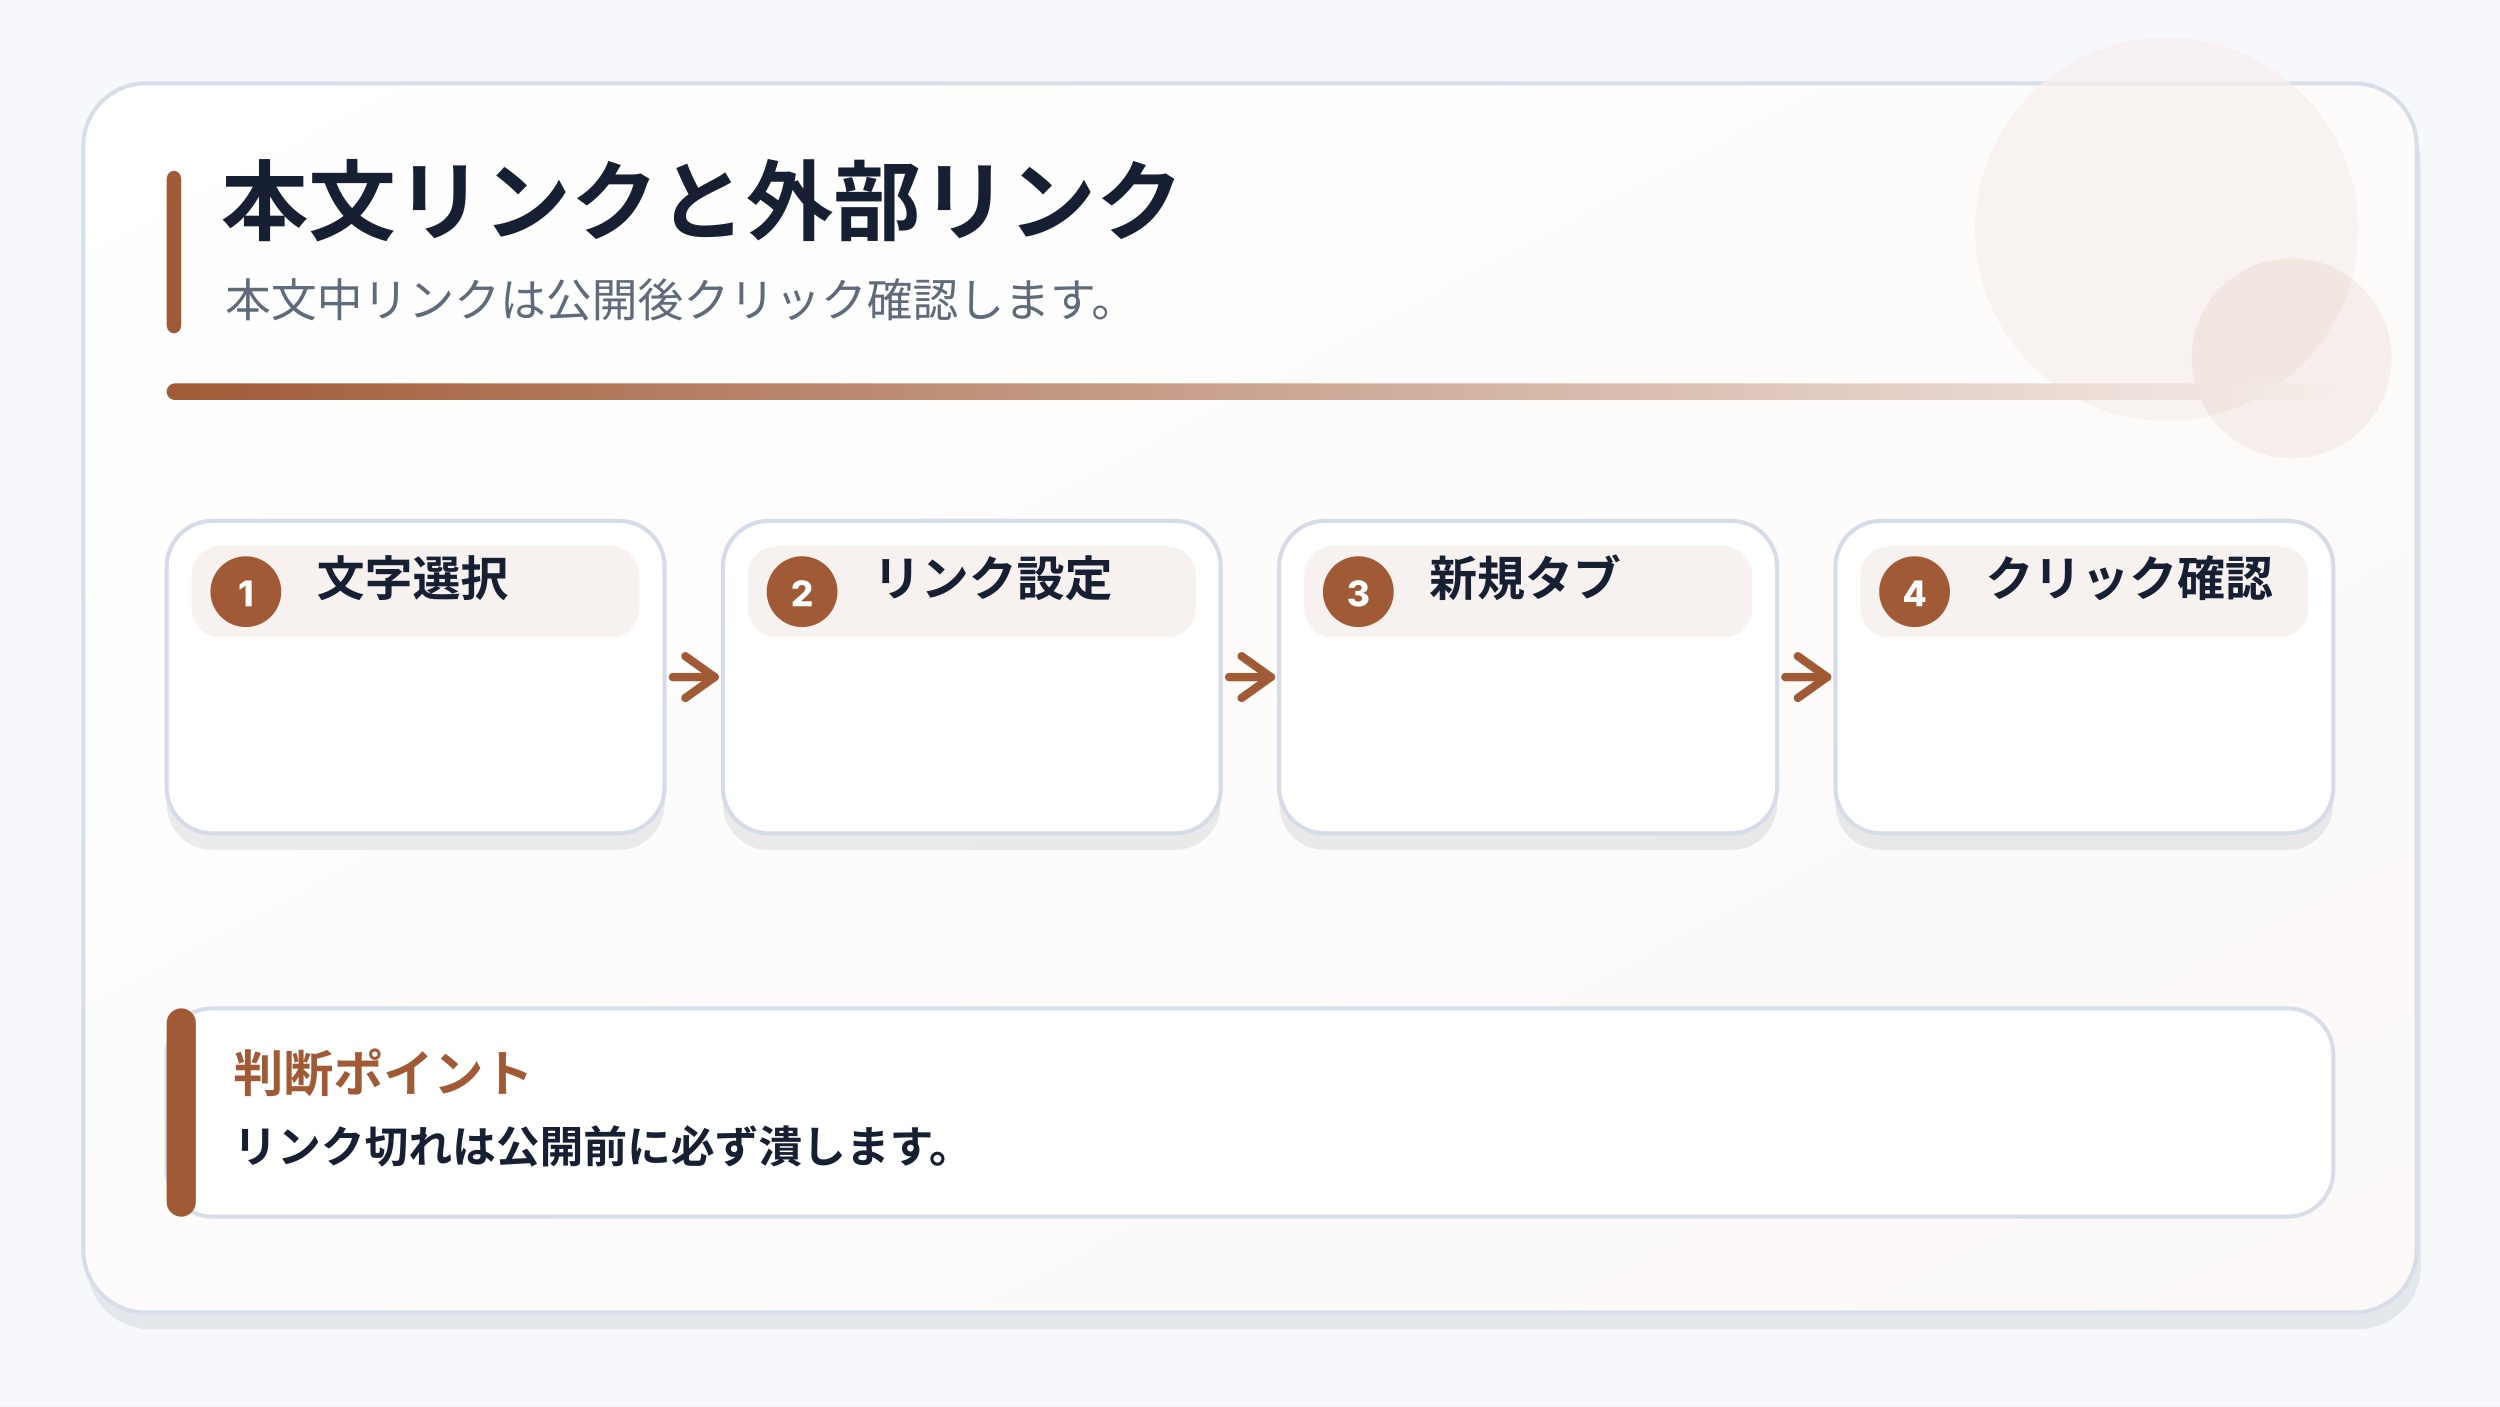
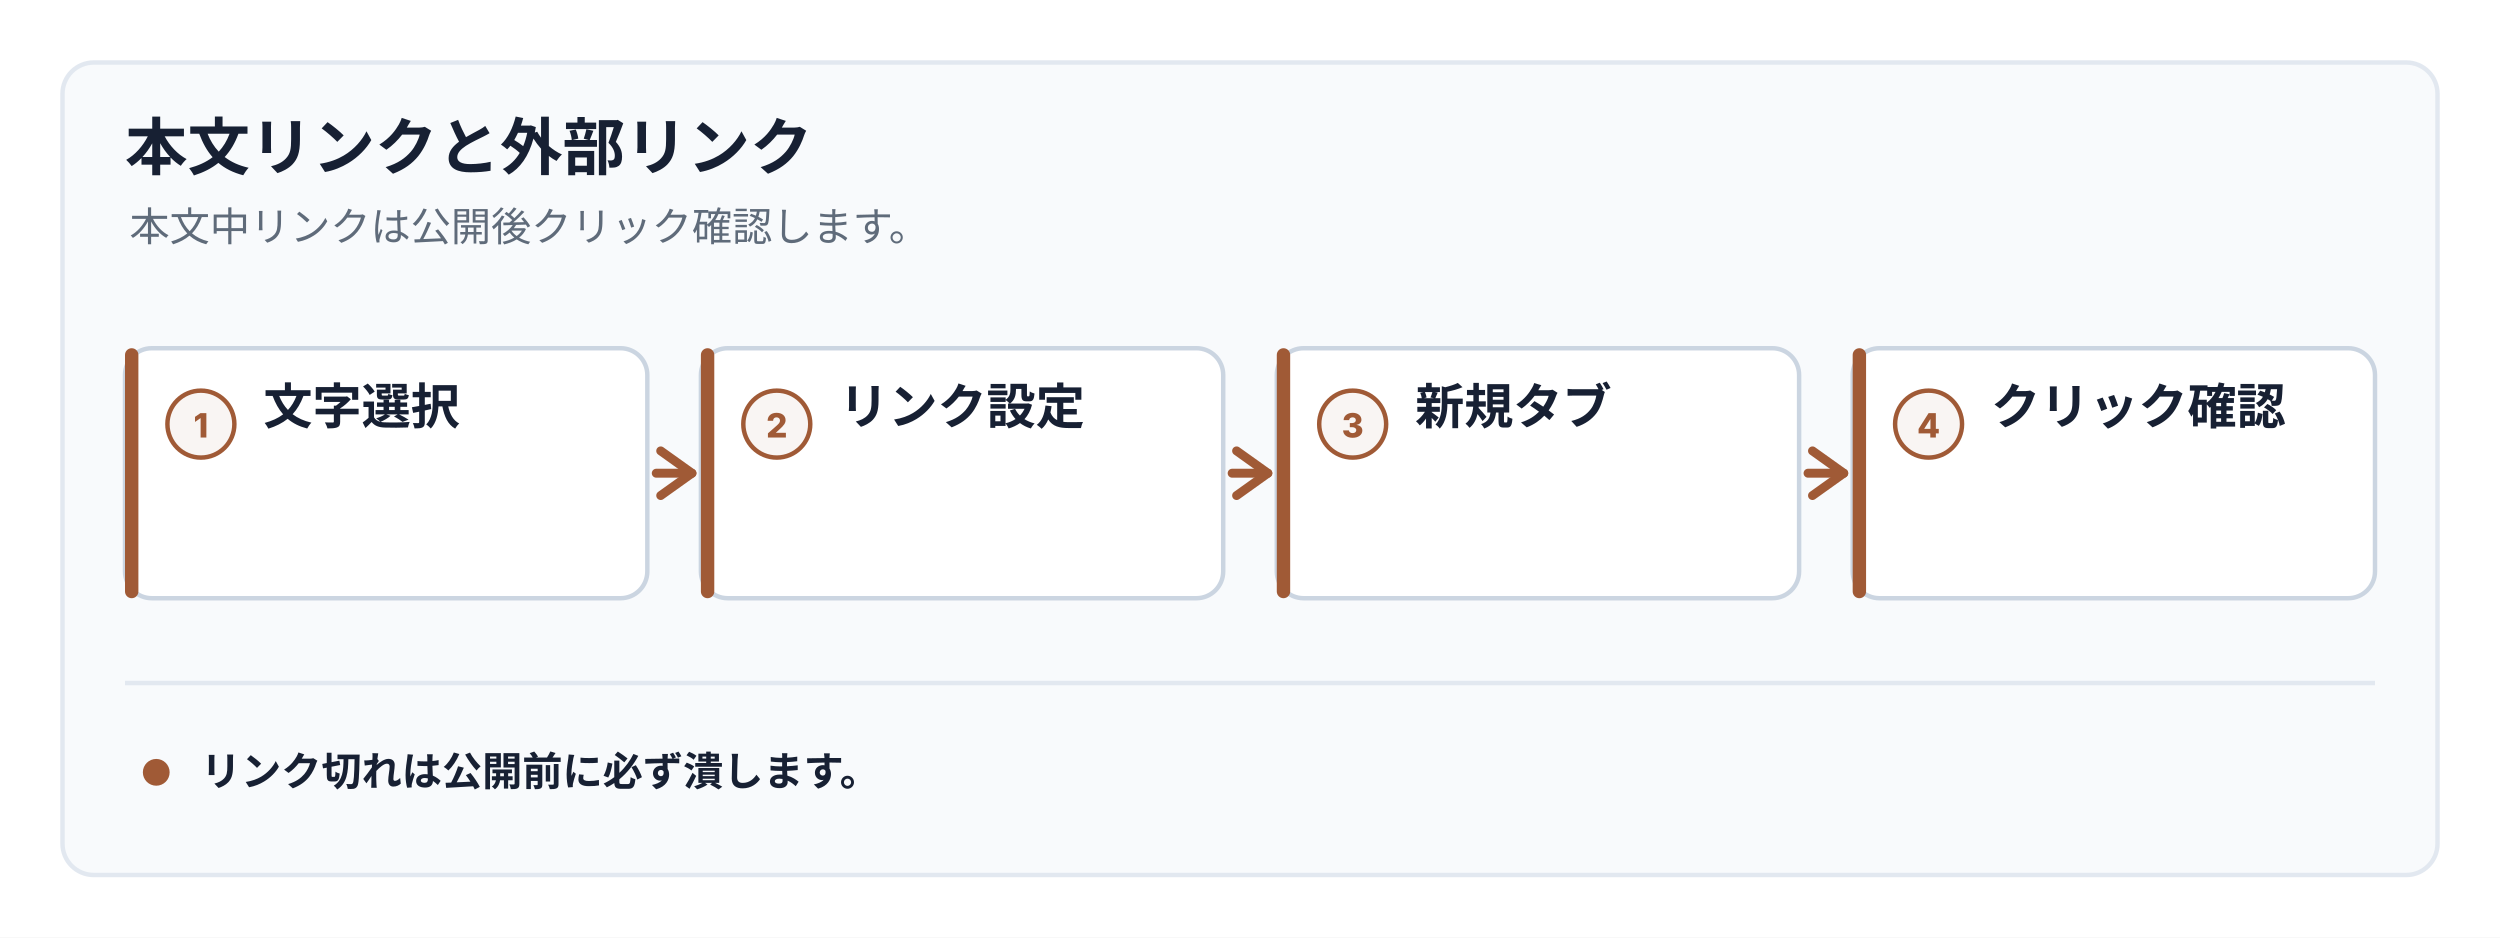
- <svg xmlns="http://www.w3.org/2000/svg" width="1200" height="675" viewBox="0 0 1200 675" role="img">
-   <defs>
-     <linearGradient id="bg" x1="0" y1="0" x2="1" y2="1">
-       <stop offset="0%" stop-color="#FFFFFF" />
-       <stop offset="100%" stop-color="#FBF8F7" />
-     </linearGradient>
-     <linearGradient id="bar" x1="0" y1="0" x2="1" y2="0">
-       <stop offset="0%" stop-color="#A05A36" />
-       <stop offset="100%" stop-color="#F6EEEB" />
-     </linearGradient>
-   </defs>
-   <rect width="1200" height="675" fill="#F6F8FC" />
-   <rect x="42" y="48" width="1120" height="590" rx="30" fill="#0F172A" opacity="0.08" />
-   <rect x="40" y="40" width="1120" height="590" rx="30" fill="url(#bg)" stroke="#D8DEE8" stroke-width="2" />
-   <circle cx="1040" cy="110" r="92" fill="#F6EEEB" opacity="0.72" />
-   <circle cx="1100" cy="172" r="48" fill="#A05A36" opacity="0.08" />
-   <rect x="80" y="82" width="7" height="78" rx="4" fill="#A05A36" />
-   <text x="106" y="112" font-family="-apple-system, BlinkMacSystemFont, Segoe UI, sans-serif" font-size="42" font-weight="800" fill="#172033" text-anchor="start">本文リンクと外部リンク</text>
-   <text x="108" y="152" font-family="-apple-system, BlinkMacSystemFont, Segoe UI, sans-serif" font-size="22" font-weight="500" fill="#5F6B7A" text-anchor="start">本文中リンクは公開後クリック確認します。</text>
-   <rect x="80" y="184" width="1040" height="8" rx="4" fill="url(#bar)" />
-   <rect x="80" y="258" width="239" height="150" rx="22" fill="#0F172A" opacity="0.08" />
-   <rect x="80" y="250" width="239" height="150" rx="22" fill="#ffffff" stroke="#D5DCE8" stroke-width="2" />
-   <rect x="92" y="262" width="215" height="44" rx="14" fill="#F7F2EF" />
-   <circle cx="118" cy="284" r="17" fill="#A05A36" />
-   <text x="118" y="291" font-family="-apple-system, BlinkMacSystemFont, Segoe UI, sans-serif" font-size="17" font-weight="800" fill="#ffffff" text-anchor="middle">1</text>
-   <text x="152" y="286" font-family="-apple-system, BlinkMacSystemFont, Segoe UI, sans-serif" font-size="23" font-weight="750" fill="#172033" text-anchor="start">文字選択</text>
-   <line x1="323" y1="325" x2="343" y2="325" stroke="#A05A36" stroke-width="4" stroke-linecap="round" />
-   <path d="M 329 315 L 343 325 L 329 335" fill="none" stroke="#A05A36" stroke-width="4" stroke-linecap="round" stroke-linejoin="round" />
-   <rect x="347" y="258" width="239" height="150" rx="22" fill="#0F172A" opacity="0.08" />
-   <rect x="347" y="250" width="239" height="150" rx="22" fill="#ffffff" stroke="#D5DCE8" stroke-width="2" />
-   <rect x="359" y="262" width="215" height="44" rx="14" fill="#F7F2EF" />
-   <circle cx="385" cy="284" r="17" fill="#A05A36" />
-   <text x="385" y="291" font-family="-apple-system, BlinkMacSystemFont, Segoe UI, sans-serif" font-size="17" font-weight="800" fill="#ffffff" text-anchor="middle">2</text>
-   <text x="419" y="286" font-family="-apple-system, BlinkMacSystemFont, Segoe UI, sans-serif" font-size="23" font-weight="750" fill="#172033" text-anchor="start">リンク設定</text>
-   <line x1="590" y1="325" x2="610" y2="325" stroke="#A05A36" stroke-width="4" stroke-linecap="round" />
-   <path d="M 596 315 L 610 325 L 596 335" fill="none" stroke="#A05A36" stroke-width="4" stroke-linecap="round" stroke-linejoin="round" />
-   <rect x="614" y="258" width="239" height="150" rx="22" fill="#0F172A" opacity="0.08" />
-   <rect x="614" y="250" width="239" height="150" rx="22" fill="#ffffff" stroke="#D5DCE8" stroke-width="2" />
-   <rect x="626" y="262" width="215" height="44" rx="14" fill="#F7F2EF" />
-   <circle cx="652" cy="284" r="17" fill="#A05A36" />
-   <text x="652" y="291" font-family="-apple-system, BlinkMacSystemFont, Segoe UI, sans-serif" font-size="17" font-weight="800" fill="#ffffff" text-anchor="middle">3</text>
-   <text x="686" y="286" font-family="-apple-system, BlinkMacSystemFont, Segoe UI, sans-serif" font-size="23" font-weight="750" fill="#172033" text-anchor="start">新規タブ</text>
-   <line x1="857" y1="325" x2="877" y2="325" stroke="#A05A36" stroke-width="4" stroke-linecap="round" />
-   <path d="M 863 315 L 877 325 L 863 335" fill="none" stroke="#A05A36" stroke-width="4" stroke-linecap="round" stroke-linejoin="round" />
-   <rect x="881" y="258" width="239" height="150" rx="22" fill="#0F172A" opacity="0.08" />
-   <rect x="881" y="250" width="239" height="150" rx="22" fill="#ffffff" stroke="#D5DCE8" stroke-width="2" />
-   <rect x="893" y="262" width="215" height="44" rx="14" fill="#F7F2EF" />
-   <circle cx="919" cy="284" r="17" fill="#A05A36" />
-   <text x="919" y="291" font-family="-apple-system, BlinkMacSystemFont, Segoe UI, sans-serif" font-size="17" font-weight="800" fill="#ffffff" text-anchor="middle">4</text>
-   <text x="953" y="286" font-family="-apple-system, BlinkMacSystemFont, Segoe UI, sans-serif" font-size="23" font-weight="750" fill="#172033" text-anchor="start">クリック確認</text>
-   <rect x="80" y="484" width="1040" height="100" rx="22" fill="#FFFFFF" stroke="#D8DEE8" stroke-width="2" />
-   <rect x="80" y="484" width="14" height="100" rx="7" fill="#A05A36" />
-   <text x="112" y="524" font-family="-apple-system, BlinkMacSystemFont, Segoe UI, sans-serif" font-size="24" font-weight="800" fill="#A05A36" text-anchor="start">判断ポイント</text>
-   <text x="112" y="558" font-family="-apple-system, BlinkMacSystemFont, Segoe UI, sans-serif" font-size="21" font-weight="600" fill="#172033" text-anchor="start">リンク切れは公開前に必ず潰します。</text>
+ <svg xmlns="http://www.w3.org/2000/svg" width="1120" height="420" viewBox="0 0 1120 420" role="img">
+   <rect width="1120" height="420" fill="#FFFFFF" />
+   <rect x="28" y="28" width="1064" height="364" rx="14" fill="#F8FAFC" stroke="#E2E8F0" stroke-width="2" />
+   <text x="56" y="76" font-family="-apple-system, BlinkMacSystemFont, Segoe UI, sans-serif" font-size="28" font-weight="800" fill="#172033" text-anchor="start">本文リンクと外部リンク</text>
+   <text x="58" y="108" font-family="-apple-system, BlinkMacSystemFont, Segoe UI, sans-serif" font-size="18" font-weight="500" fill="#5F6B7A" text-anchor="start">本文中リンクは公開後クリック確認します。</text>
+   <rect x="56" y="156" width="234" height="112" rx="12" fill="#ffffff" stroke="#CBD5E1" stroke-width="2" />
+   <rect x="56" y="156" width="6" height="112" rx="3" fill="#A05A36" />
+   <circle cx="90" cy="190" r="15" fill="#F9F5F3" stroke="#A05A36" stroke-width="2" />
+   <text x="90" y="196" font-family="-apple-system, BlinkMacSystemFont, Segoe UI, sans-serif" font-size="15" font-weight="800" fill="#A05A36" text-anchor="middle">1</text>
+   <text x="118" y="190" font-family="-apple-system, BlinkMacSystemFont, Segoe UI, sans-serif" font-size="22" font-weight="700" fill="#172033" text-anchor="start">文字選択</text>
+   <line x1="294" y1="212" x2="310" y2="212" stroke="#A05A36" stroke-width="4" stroke-linecap="round" />
+   <path d="M 296 202 L 310 212 L 296 222" fill="none" stroke="#A05A36" stroke-width="4" stroke-linecap="round" stroke-linejoin="round" />
+   <rect x="314" y="156" width="234" height="112" rx="12" fill="#ffffff" stroke="#CBD5E1" stroke-width="2" />
+   <rect x="314" y="156" width="6" height="112" rx="3" fill="#A05A36" />
+   <circle cx="348" cy="190" r="15" fill="#F9F5F3" stroke="#A05A36" stroke-width="2" />
+   <text x="348" y="196" font-family="-apple-system, BlinkMacSystemFont, Segoe UI, sans-serif" font-size="15" font-weight="800" fill="#A05A36" text-anchor="middle">2</text>
+   <text x="376" y="190" font-family="-apple-system, BlinkMacSystemFont, Segoe UI, sans-serif" font-size="22" font-weight="700" fill="#172033" text-anchor="start">リンク設定</text>
+   <line x1="552" y1="212" x2="568" y2="212" stroke="#A05A36" stroke-width="4" stroke-linecap="round" />
+   <path d="M 554 202 L 568 212 L 554 222" fill="none" stroke="#A05A36" stroke-width="4" stroke-linecap="round" stroke-linejoin="round" />
+   <rect x="572" y="156" width="234" height="112" rx="12" fill="#ffffff" stroke="#CBD5E1" stroke-width="2" />
+   <rect x="572" y="156" width="6" height="112" rx="3" fill="#A05A36" />
+   <circle cx="606" cy="190" r="15" fill="#F9F5F3" stroke="#A05A36" stroke-width="2" />
+   <text x="606" y="196" font-family="-apple-system, BlinkMacSystemFont, Segoe UI, sans-serif" font-size="15" font-weight="800" fill="#A05A36" text-anchor="middle">3</text>
+   <text x="634" y="190" font-family="-apple-system, BlinkMacSystemFont, Segoe UI, sans-serif" font-size="22" font-weight="700" fill="#172033" text-anchor="start">新規タブ</text>
+   <line x1="810" y1="212" x2="826" y2="212" stroke="#A05A36" stroke-width="4" stroke-linecap="round" />
+   <path d="M 812 202 L 826 212 L 812 222" fill="none" stroke="#A05A36" stroke-width="4" stroke-linecap="round" stroke-linejoin="round" />
+   <rect x="830" y="156" width="234" height="112" rx="12" fill="#ffffff" stroke="#CBD5E1" stroke-width="2" />
+   <rect x="830" y="156" width="6" height="112" rx="3" fill="#A05A36" />
+   <circle cx="864" cy="190" r="15" fill="#F9F5F3" stroke="#A05A36" stroke-width="2" />
+   <text x="864" y="196" font-family="-apple-system, BlinkMacSystemFont, Segoe UI, sans-serif" font-size="15" font-weight="800" fill="#A05A36" text-anchor="middle">4</text>
+   <text x="892" y="190" font-family="-apple-system, BlinkMacSystemFont, Segoe UI, sans-serif" font-size="22" font-weight="700" fill="#172033" text-anchor="start">クリック確認</text>
+   <line x1="56" y1="306" x2="1064" y2="306" stroke="#E2E8F0" stroke-width="2" />
+   <circle cx="70" cy="346" r="6" fill="#A05A36" />
+   <text x="90" y="352" font-family="-apple-system, BlinkMacSystemFont, Segoe UI, sans-serif" font-size="18" font-weight="600" fill="#172033" text-anchor="start">リンク切れは公開前に必ず潰します。</text>
</svg>
